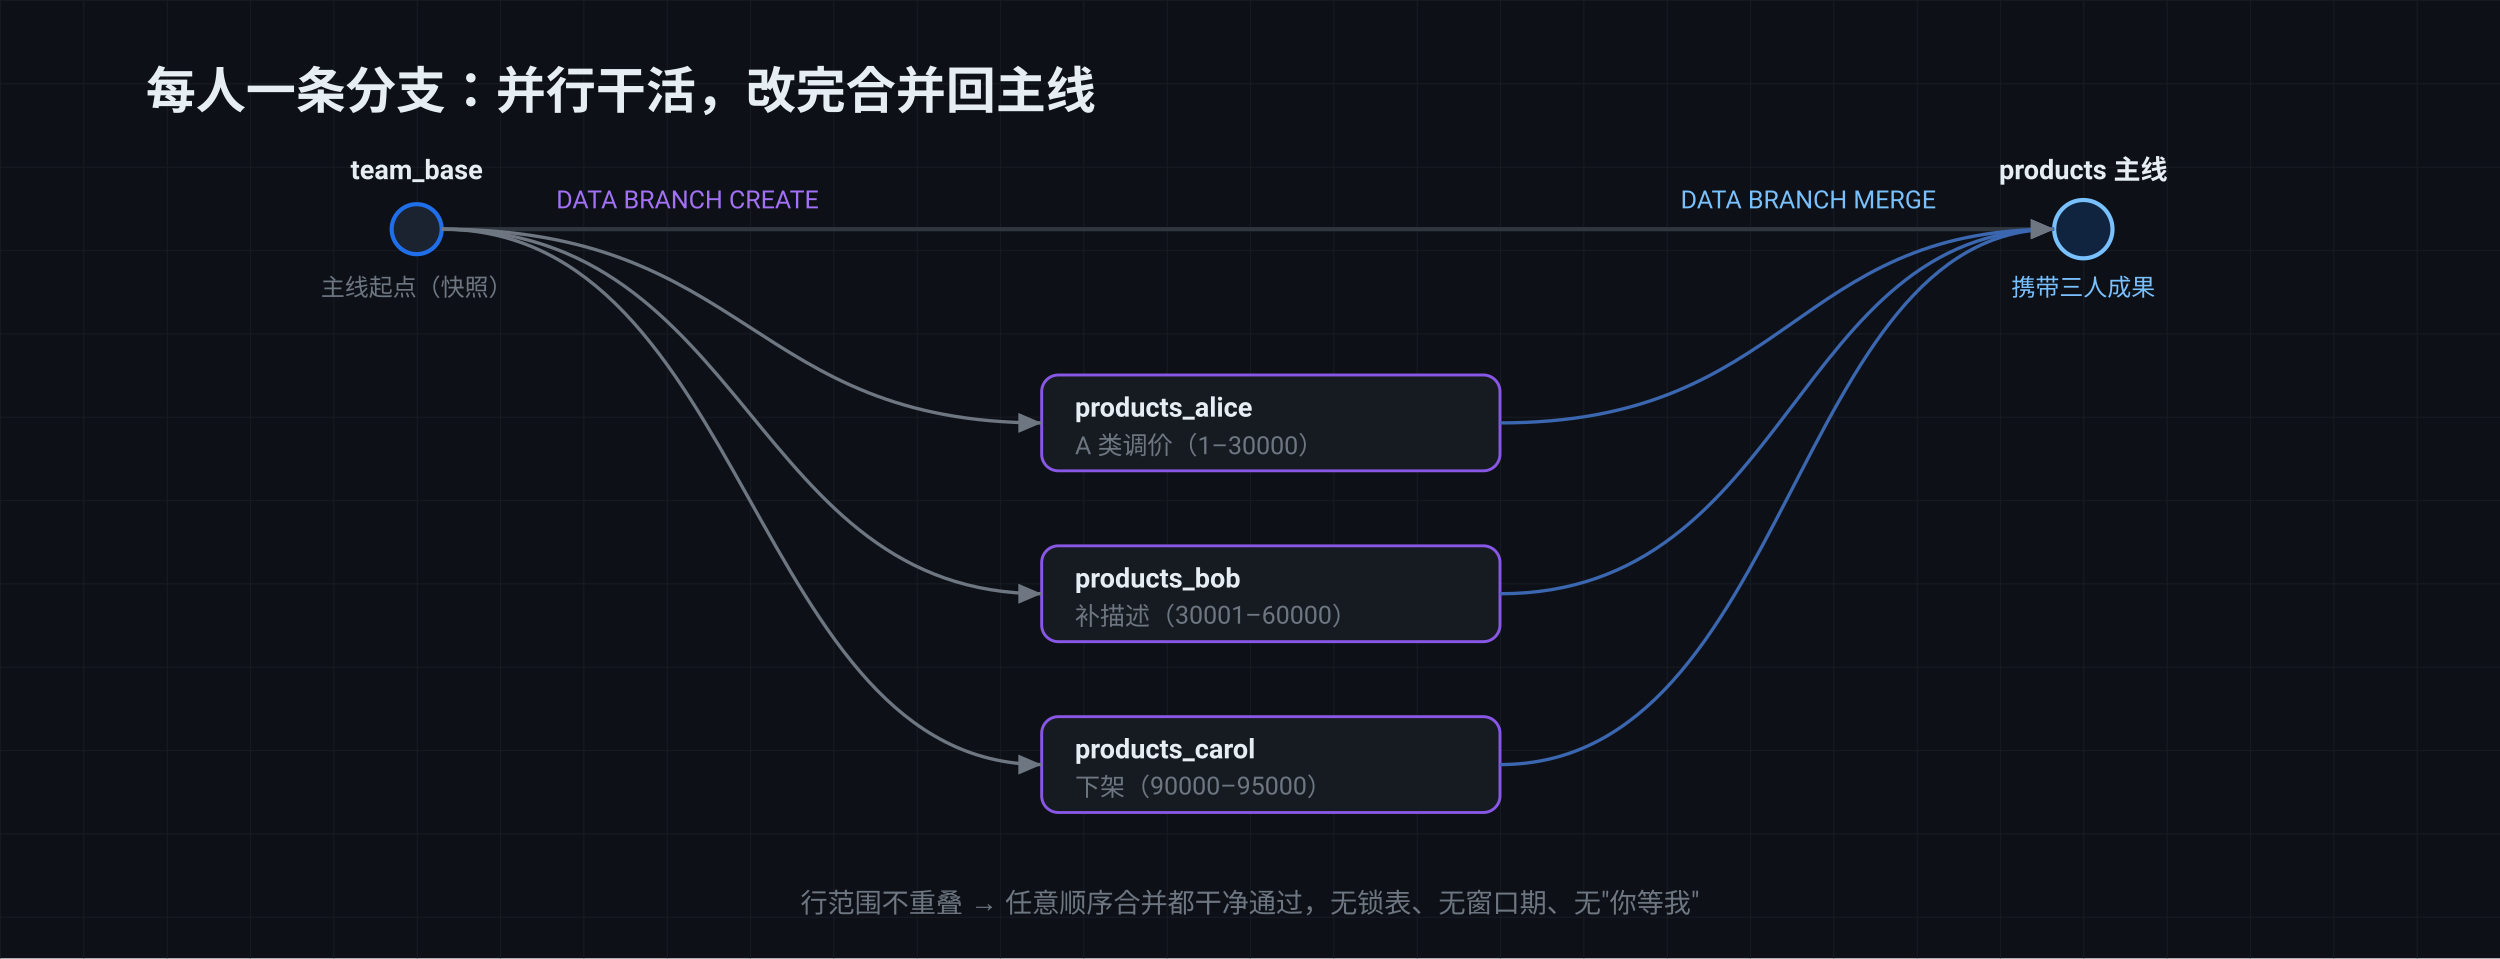
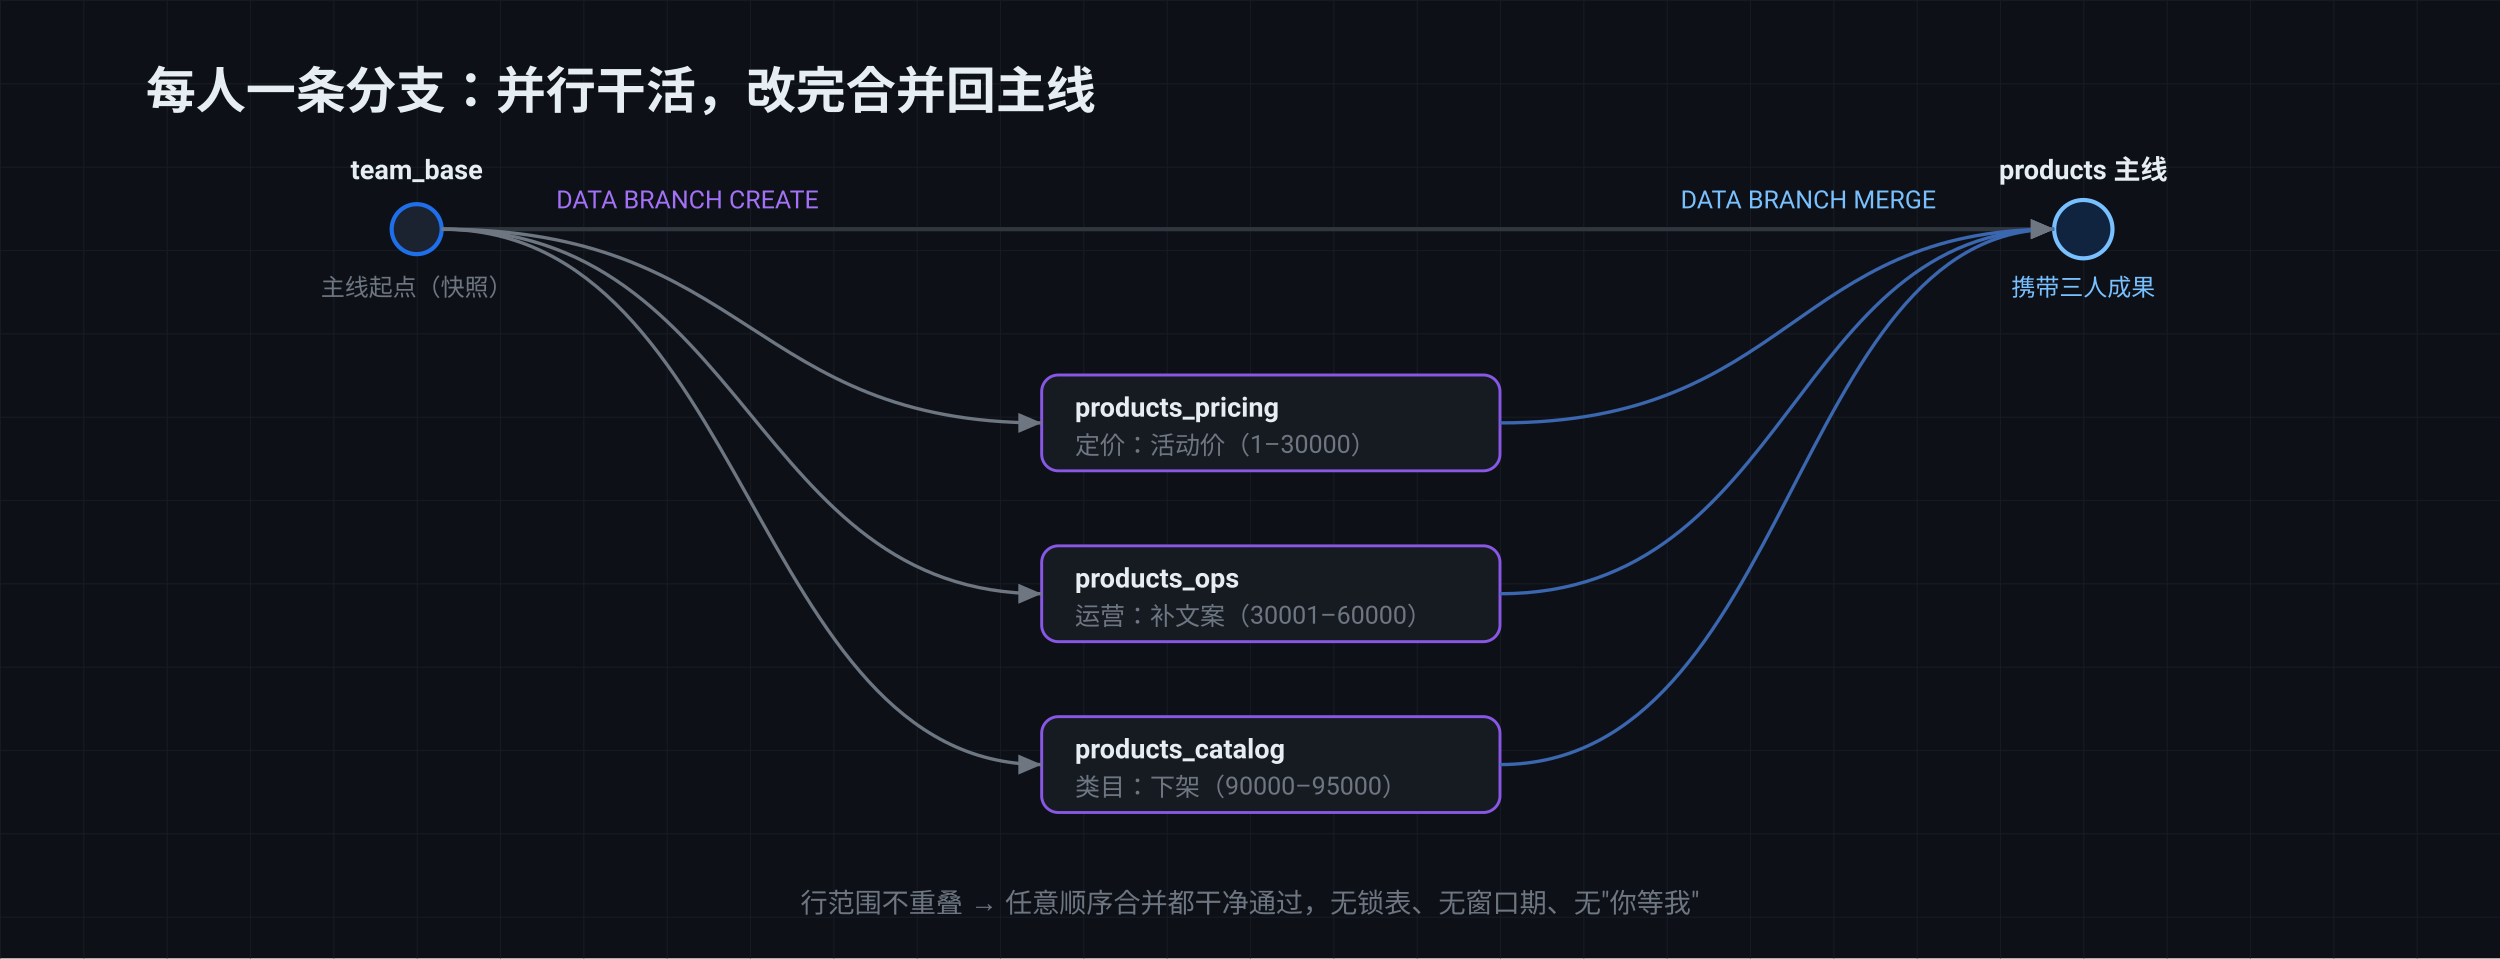
<svg xmlns="http://www.w3.org/2000/svg" viewBox="0 0 1200 460" font-family="-apple-system,'Segoe UI',Roboto,'PingFang SC','Microsoft YaHei',Arial,sans-serif">
  <defs>
    <pattern id="g" width="40" height="40" patternUnits="userSpaceOnUse">
      <path d="M40 0H0V40" fill="none" stroke="#161B22" stroke-width="1" />
    </pattern>
    <marker id="arr" markerWidth="9" markerHeight="9" refX="7" refY="3" orient="auto">
      <path d="M0 0L7 3L0 6Z" fill="#6E7681" />
    </marker>
    <style>.mono{font-family:ui-monospace,'SF Mono',Menlo,Consolas,monospace;} .h{fill:#E6EDF3;} .m{fill:#9DA7B3;} .dim{fill:#6E7681;}</style>
  </defs>
  <rect width="1200" height="460" fill="#0D1117" />
  <rect width="1200" height="460" fill="url(#g)" />
  <text x="70" y="52" class="h" font-size="24" font-weight="700">每人一条分支：并行干活，改完合并回主线</text>
  <line x1="200" y1="110" x2="1000" y2="110" stroke="#30363D" stroke-width="2" />
  <circle cx="200" cy="110" r="12" fill="#1C2330" stroke="#1F6FEB" stroke-width="2" />
  <text x="200" y="86" class="h" font-size="13" text-anchor="middle" font-weight="700">team_base</text>
  <text x="200" y="142" class="dim" font-size="11.5" text-anchor="middle">主线起点（快照）</text>
  <circle cx="1000" cy="110" r="14" fill="#10233F" stroke="#79C0FF" stroke-width="2" />
  <text x="1000" y="86" class="h" font-size="13" text-anchor="middle" font-weight="700">products 主线</text>
  <text x="1000" y="142" fill="#79C0FF" font-size="11.5" text-anchor="middle">携带三人成果</text>
  <g>
    <rect x="500" y="180" width="220" height="46" rx="8" fill="#161B22" stroke="#8957E5" stroke-width="1.4" />
-     <text x="516" y="200" class="h" font-size="13" font-weight="700">products_alice</text>
-     <text x="516" y="218" class="dim" font-size="12">A 类调价（1–30000）</text>
+     <text x="516" y="200" class="h" font-size="13" font-weight="700">products_pricing</text>
+     <text x="516" y="218" class="dim" font-size="12">定价：活动价（1–30000）</text>
  </g>
  <g>
    <rect x="500" y="262" width="220" height="46" rx="8" fill="#161B22" stroke="#8957E5" stroke-width="1.4" />
-     <text x="516" y="282" class="h" font-size="13" font-weight="700">products_bob</text>
-     <text x="516" y="300" class="dim" font-size="12">补描述（30001–60000）</text>
+     <text x="516" y="282" class="h" font-size="13" font-weight="700">products_ops</text>
+     <text x="516" y="300" class="dim" font-size="12">运营：补文案（30001–60000）</text>
  </g>
  <g>
    <rect x="500" y="344" width="220" height="46" rx="8" fill="#161B22" stroke="#8957E5" stroke-width="1.4" />
-     <text x="516" y="364" class="h" font-size="13" font-weight="700">products_carol</text>
-     <text x="516" y="382" class="dim" font-size="12">下架（90000–95000）</text>
+     <text x="516" y="364" class="h" font-size="13" font-weight="700">products_catalog</text>
+     <text x="516" y="382" class="dim" font-size="12">类目：下架（90000–95000）</text>
  </g>
  <g fill="none" stroke="#6E7681" stroke-width="1.6">
    <path d="M212 110 C 360 110, 360 203, 500 203" marker-end="url(#arr)" />
    <path d="M212 110 C 360 110, 360 285, 500 285" marker-end="url(#arr)" />
    <path d="M212 110 C 360 110, 360 367, 500 367" marker-end="url(#arr)" />
  </g>
  <text x="330" y="100" fill="#A371F7" font-size="12" text-anchor="middle">DATA BRANCH CREATE</text>
  <g fill="none" stroke="#3B66B0" stroke-width="1.6">
    <path d="M720 203 C 860 203, 860 110, 986 110" marker-end="url(#arr)" />
    <path d="M720 285 C 860 285, 860 110, 986 110" marker-end="url(#arr)" />
    <path d="M720 367 C 860 367, 860 110, 986 110" marker-end="url(#arr)" />
  </g>
  <text x="868" y="100" fill="#79C0FF" font-size="12" text-anchor="middle">DATA BRANCH MERGE</text>
  <text x="600" y="438" class="dim" font-size="13" text-anchor="middle">行范围不重叠 → 任意顺序合并都干净通过，无锁表、无窗口期、无"你等我"</text>
</svg>
